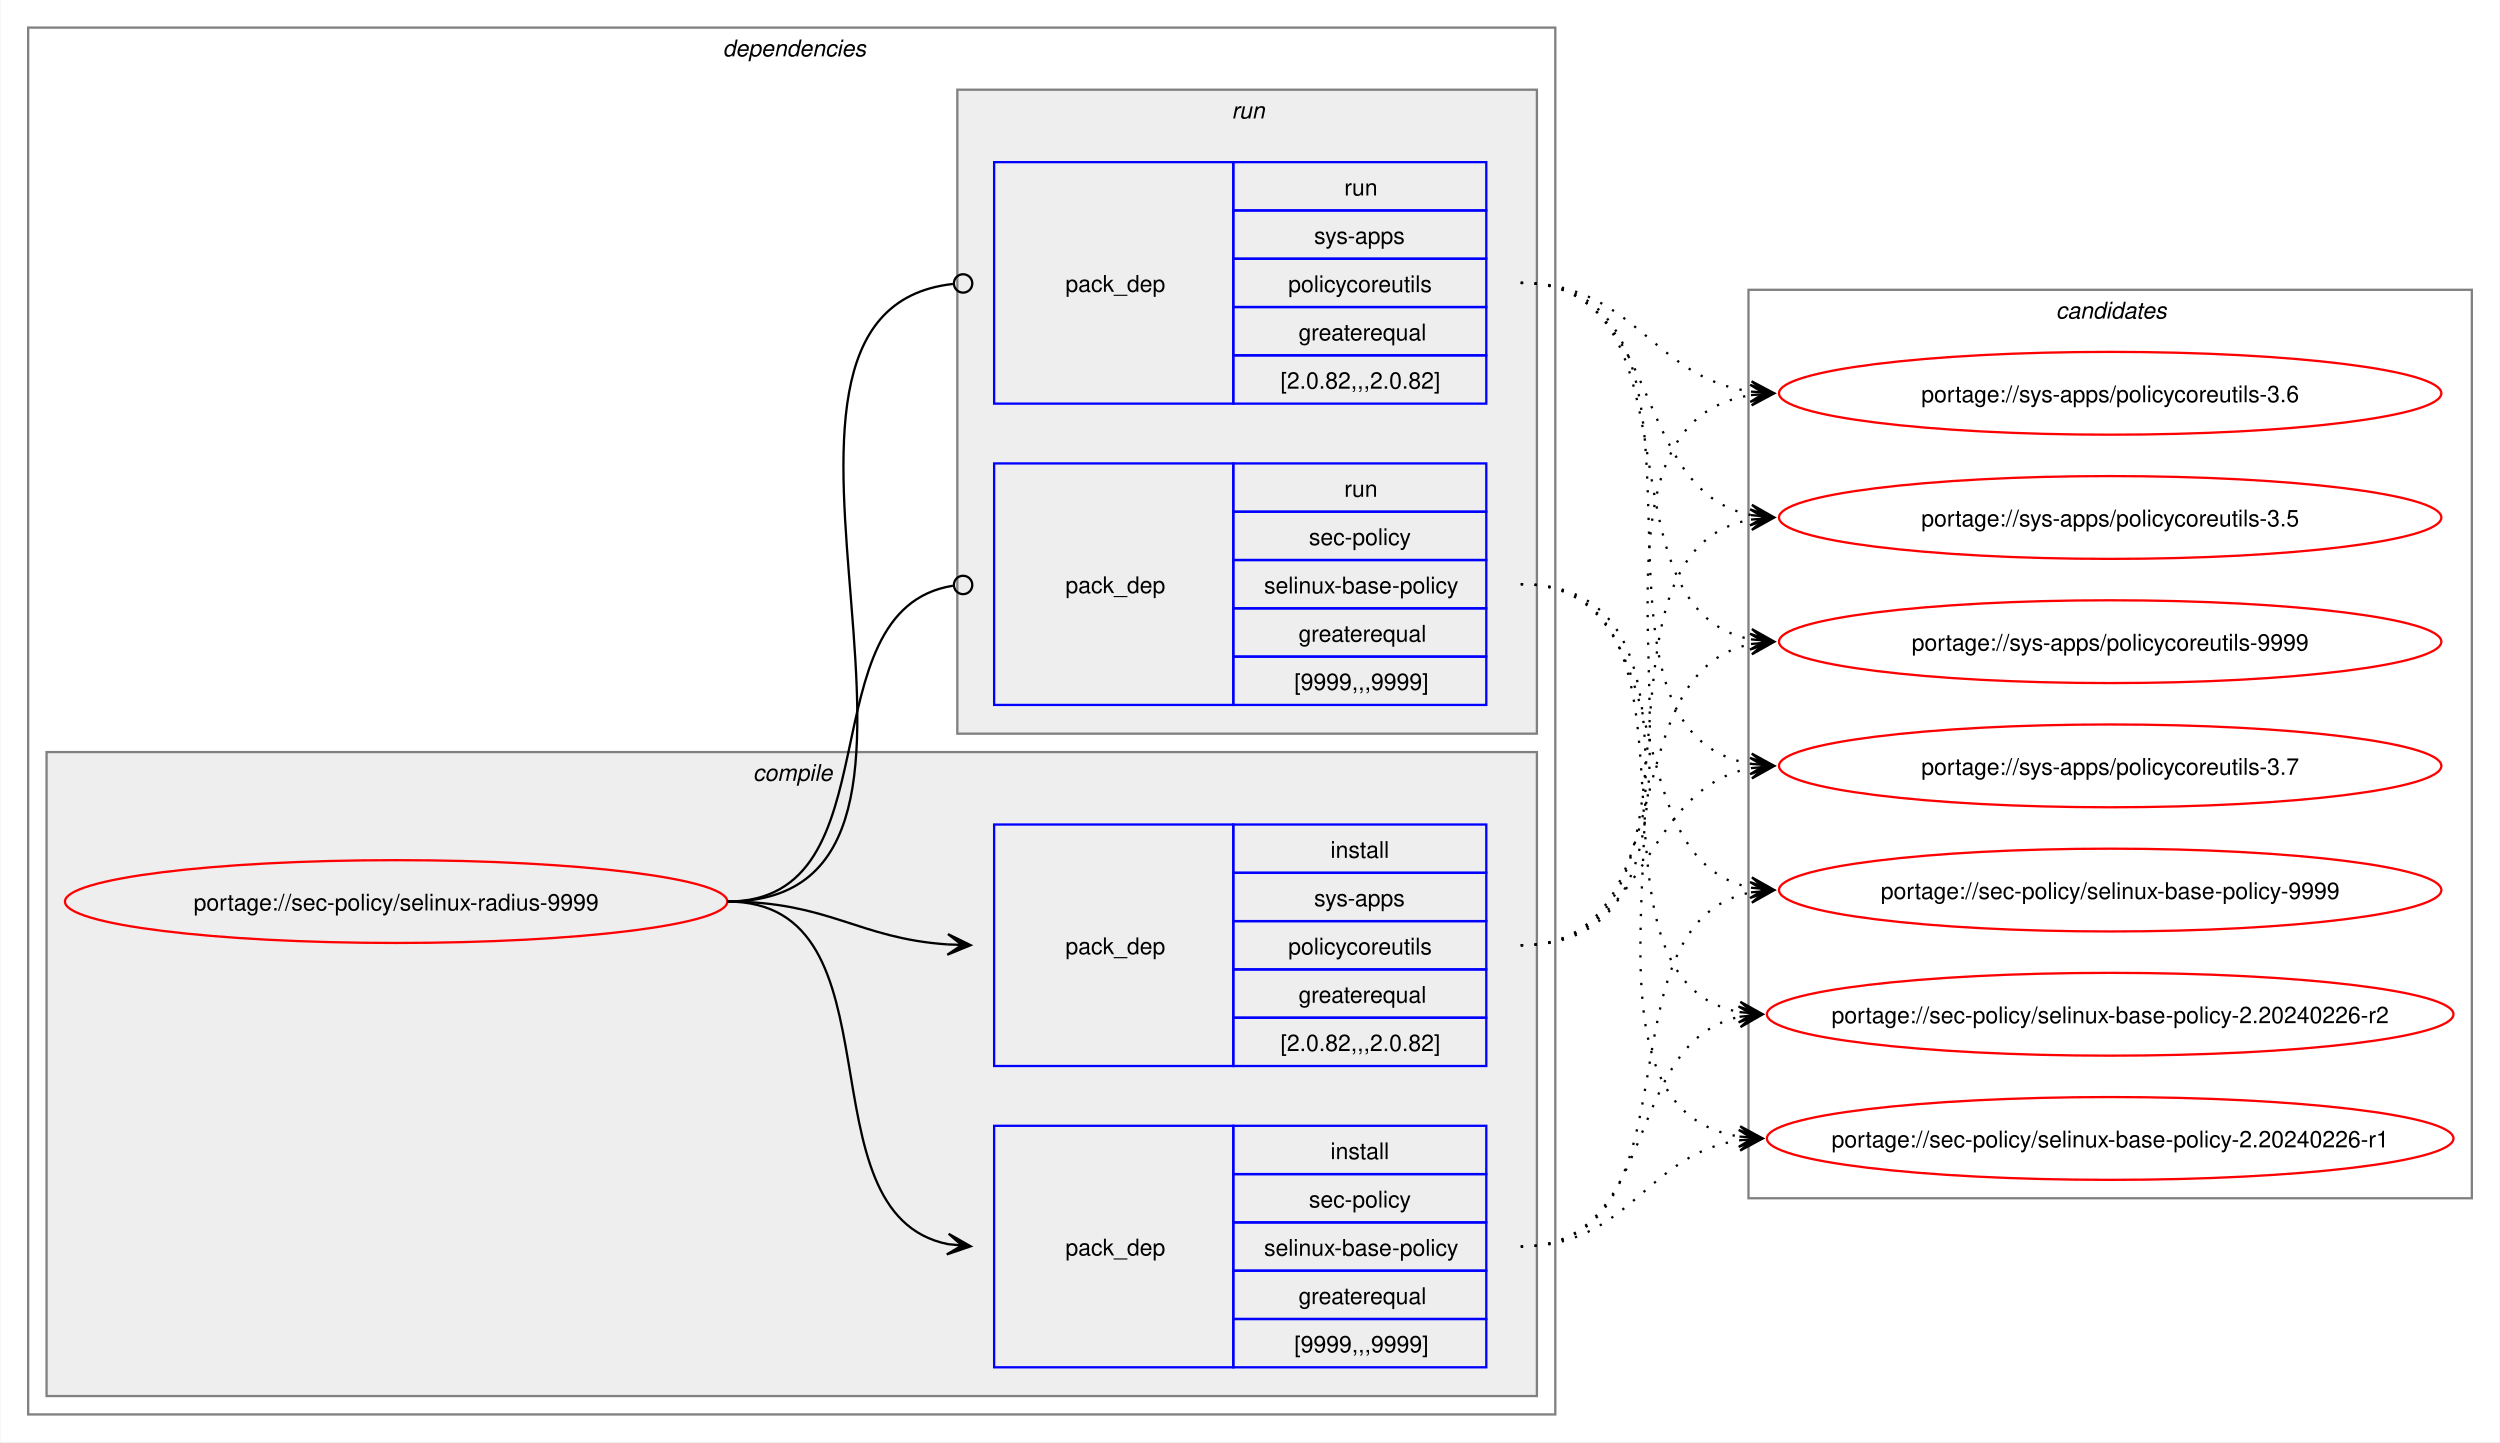
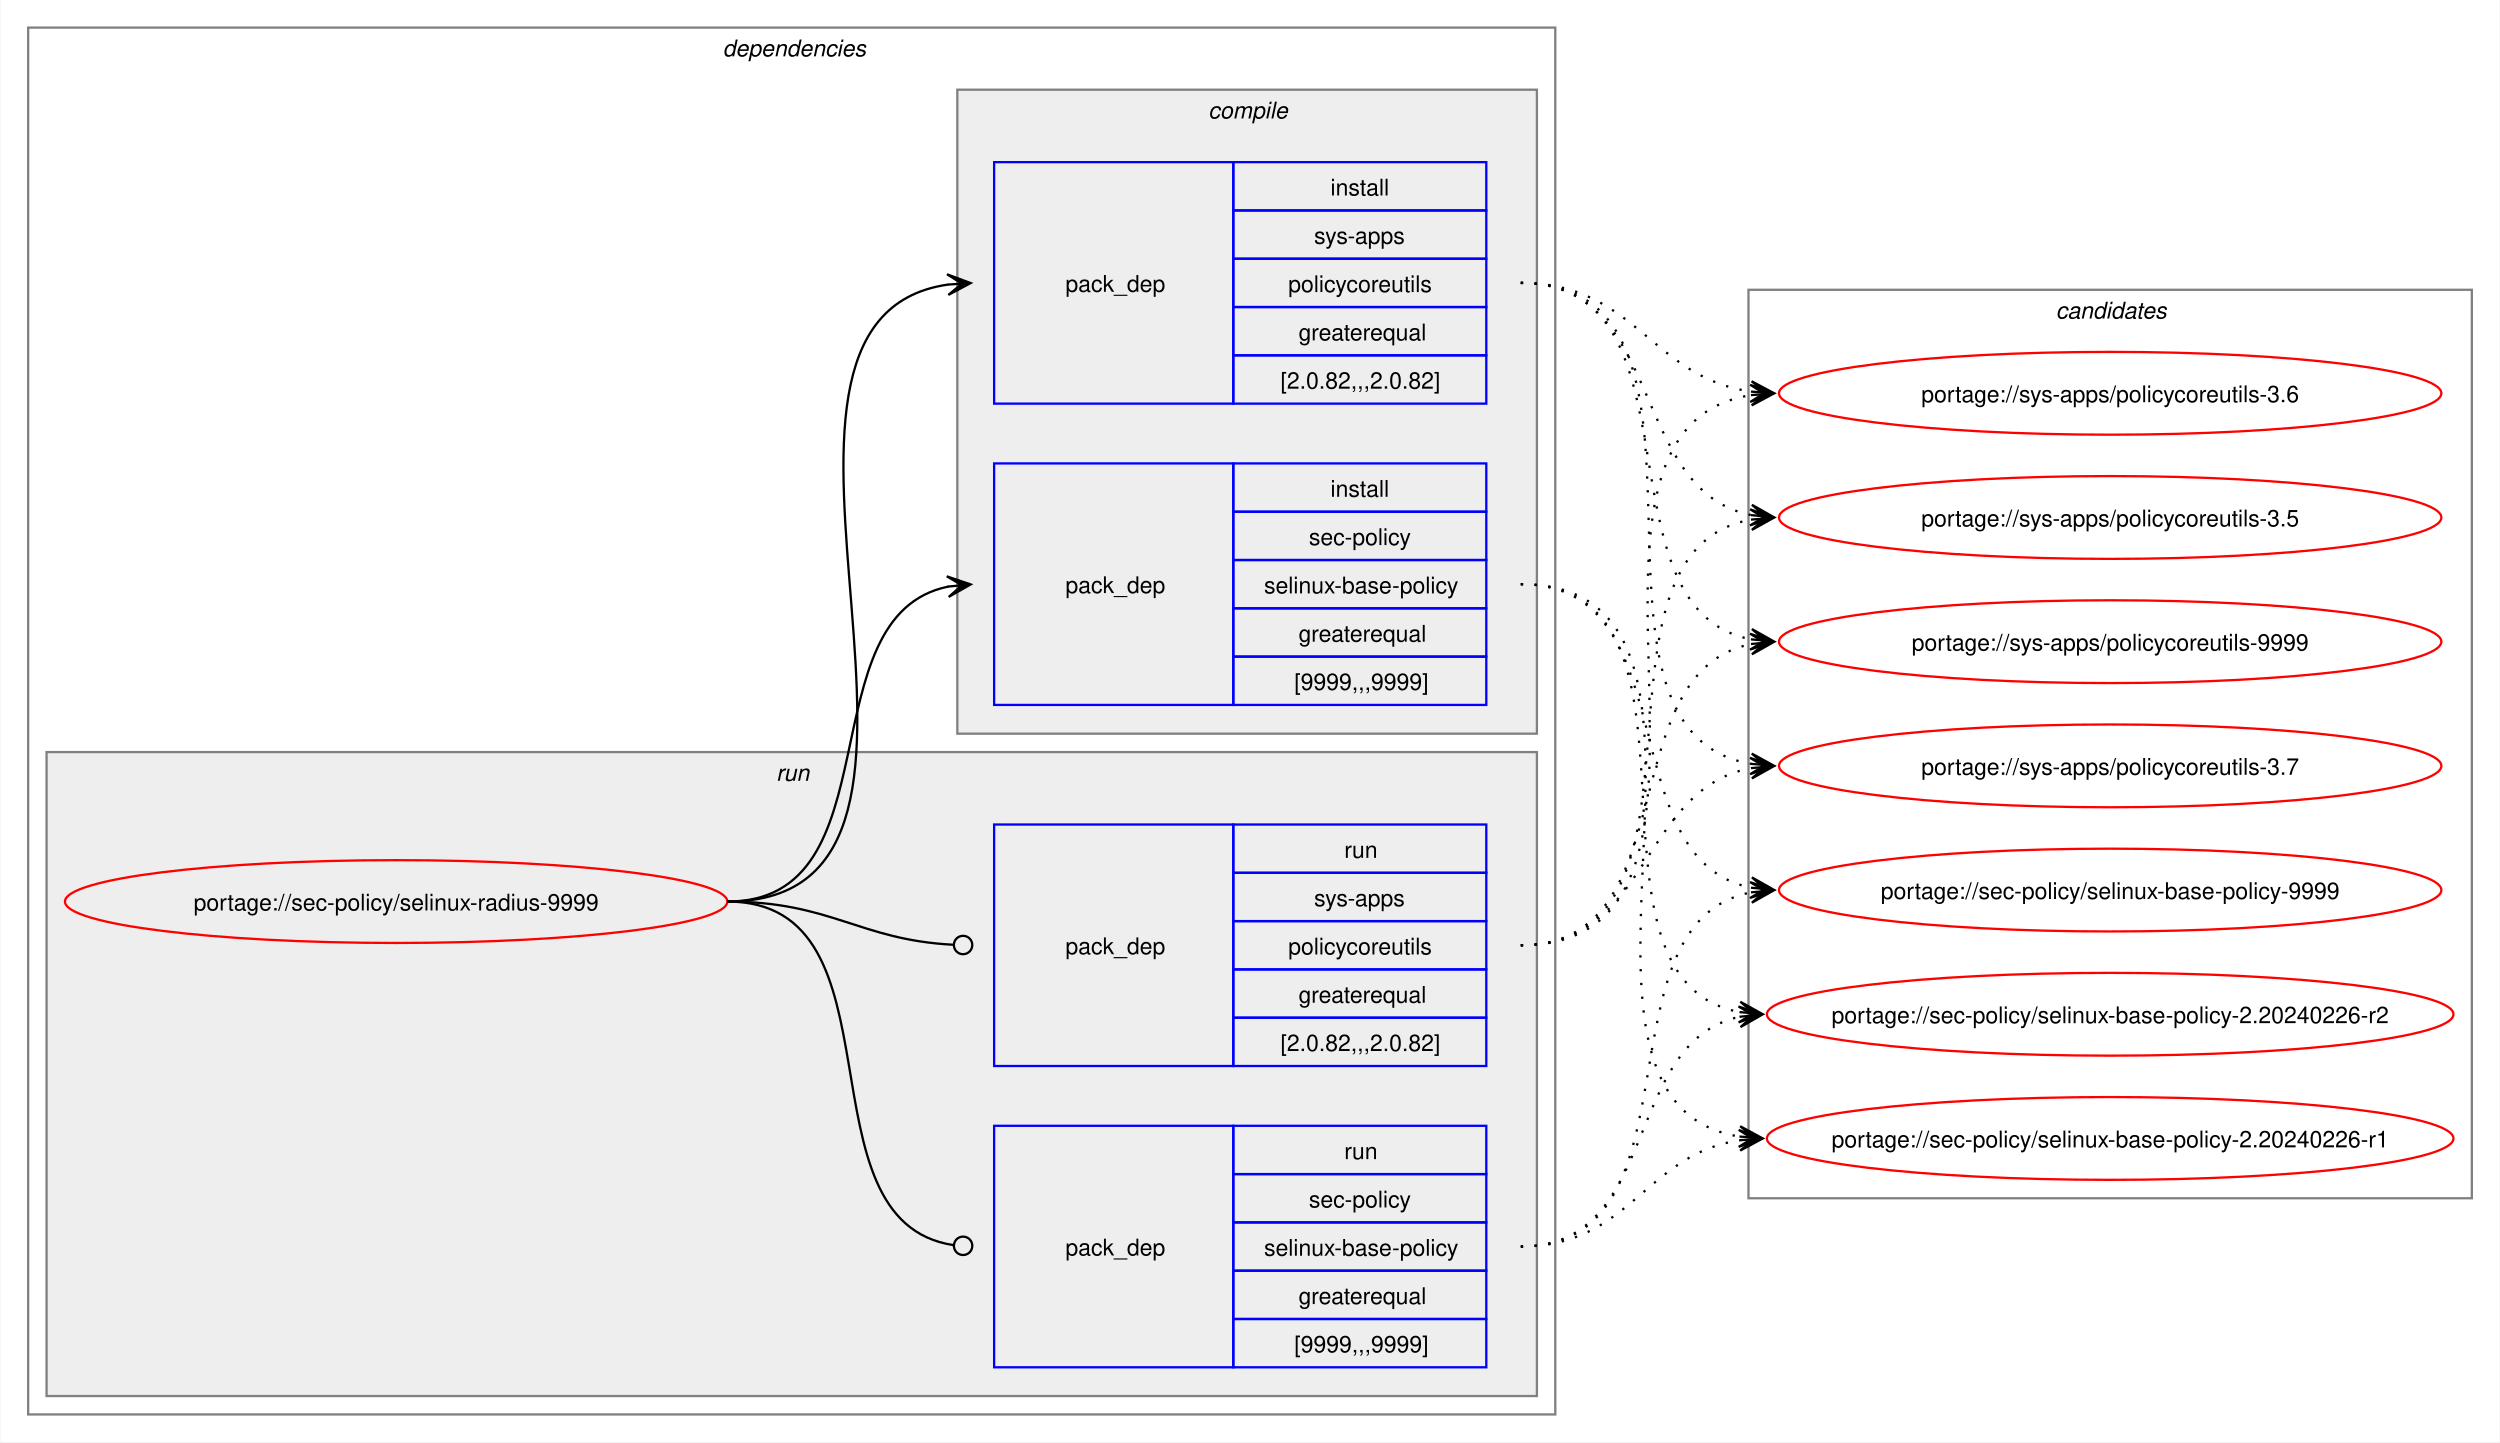
<svg xmlns="http://www.w3.org/2000/svg" xmlns:xlink="http://www.w3.org/1999/xlink" width="1087pt" height="627pt" viewBox="0.00 0.00 1086.51 627.00">
  <g id="graph0" class="graph" transform="scale(1 1) rotate(0) translate(4 623)">
    <polygon fill="white" stroke="none" points="-4,4 -4,-623 1082.51,-623 1082.51,4 -4,4" />
    <g id="clust2" class="cluster">
      <polygon fill="none" stroke="gray" points="8,-8 8,-611 672,-611 672,-8 8,-8" />
      <text text-anchor="start" x="310" y="-598.5" font-family="Helvetica,sans-Serif" font-style="italic" font-size="10.00">dependencies</text>
    </g>
+     <g id="clust7" class="cluster">
+       <polygon fill="#eeeeee" stroke="gray" points="16,-16 16,-296 664,-296 664,-16 16,-16" />
+       <text text-anchor="start" x="333.25" y="-283.5" font-family="Helvetica,sans-Serif" font-style="italic" font-size="10.00">run</text>
+     </g>
    <g id="clust3" class="cluster">
-       <polygon fill="#eeeeee" stroke="gray" points="16,-16 16,-296 664,-296 664,-16 16,-16" />
-       <text text-anchor="start" x="323.12" y="-283.5" font-family="Helvetica,sans-Serif" font-style="italic" font-size="10.00">compile</text>
-     </g>
-     <g id="clust7" class="cluster">
      <polygon fill="#eeeeee" stroke="gray" points="412,-304 412,-584 664,-584 664,-304 412,-304" />
-       <text text-anchor="start" x="531.25" y="-571.5" font-family="Helvetica,sans-Serif" font-style="italic" font-size="10.00">run</text>
+       <text text-anchor="start" x="521.12" y="-571.5" font-family="Helvetica,sans-Serif" font-style="italic" font-size="10.00">compile</text>
    </g>
    <g id="clust10" class="cluster">
      <polygon fill="none" stroke="gray" points="756,-102 756,-497 1070.51,-497 1070.51,-102 756,-102" />
      <text text-anchor="start" x="889.63" y="-484.5" font-family="Helvetica,sans-Serif" font-style="italic" font-size="10.00">candidates</text>
    </g>
    <g id="node1" class="node">
      <g id="a_node1">
        <a xlink:href="../sec-policy/selinux-radius-9999.svg" xlink:title="portage://sec-policy/selinux-radius-9999">
          <ellipse fill="none" stroke="red" cx="168" cy="-231" rx="144" ry="18" />
          <text text-anchor="middle" x="168" y="-227.12" font-family="Helvetica,sans-Serif" font-size="10.00">portage://sec-policy/selinux-radius-9999</text>
        </a>
      </g>
    </g>
    <g id="node2" class="node">
+       <polygon fill="none" stroke="blue" points="428,-316.5 428,-421.5 532,-421.5 532,-316.5 428,-316.5" />
+       <text text-anchor="start" x="459" y="-365.12" font-family="Helvetica,sans-Serif" font-size="10.00">pack_dep</text>
+       <polygon fill="none" stroke="blue" points="532,-400.5 532,-421.5 642,-421.5 642,-400.5 532,-400.5" />
+       <text text-anchor="start" x="574.25" y="-407" font-family="Helvetica,sans-Serif" font-size="10.00">install</text>
+       <polygon fill="none" stroke="blue" points="532,-379.5 532,-400.5 642,-400.5 642,-379.5 532,-379.5" />
+       <text text-anchor="start" x="564.87" y="-386" font-family="Helvetica,sans-Serif" font-size="10.00">sec-policy</text>
+       <polygon fill="none" stroke="blue" points="532,-358.5 532,-379.5 642,-379.5 642,-358.5 532,-358.5" />
+       <text text-anchor="start" x="545.37" y="-365" font-family="Helvetica,sans-Serif" font-size="10.00">selinux-base-policy</text>
+       <polygon fill="none" stroke="blue" points="532,-337.5 532,-358.5 642,-358.5 642,-337.5 532,-337.5" />
+       <text text-anchor="start" x="560.37" y="-344" font-family="Helvetica,sans-Serif" font-size="10.00">greaterequal</text>
+       <polygon fill="none" stroke="blue" points="532,-316.5 532,-337.5 642,-337.5 642,-316.5 532,-316.5" />
+       <text text-anchor="start" x="558.5" y="-323" font-family="Helvetica,sans-Serif" font-size="10.00">[9999,,,9999]</text>
+     </g>
+     <g id="edge1" class="edge">
+       <path fill="none" stroke="black" d="M312,-231C385.67,-231 345.96,-355.34 408.12,-367.97" />
+       <polygon fill="black" stroke="black" points="417.79,-368.89 407.41,-372.42 414.02,-368.53 407.83,-367.94 407.83,-367.94 407.83,-367.94 414.02,-368.53 408.26,-363.46 417.79,-368.89" />
+     </g>
+     <g id="node3" class="node">
+       <polygon fill="none" stroke="blue" points="428,-447.5 428,-552.5 532,-552.5 532,-447.5 428,-447.5" />
+       <text text-anchor="start" x="459" y="-496.12" font-family="Helvetica,sans-Serif" font-size="10.00">pack_dep</text>
+       <polygon fill="none" stroke="blue" points="532,-531.5 532,-552.5 642,-552.5 642,-531.5 532,-531.5" />
+       <text text-anchor="start" x="574.25" y="-538" font-family="Helvetica,sans-Serif" font-size="10.00">install</text>
+       <polygon fill="none" stroke="blue" points="532,-510.5 532,-531.5 642,-531.5 642,-510.5 532,-510.5" />
+       <text text-anchor="start" x="567.12" y="-517" font-family="Helvetica,sans-Serif" font-size="10.00">sys-apps</text>
+       <polygon fill="none" stroke="blue" points="532,-489.5 532,-510.5 642,-510.5 642,-489.5 532,-489.5" />
+       <text text-anchor="start" x="555.87" y="-496" font-family="Helvetica,sans-Serif" font-size="10.00">policycoreutils</text>
+       <polygon fill="none" stroke="blue" points="532,-468.5 532,-489.5 642,-489.5 642,-468.5 532,-468.5" />
+       <text text-anchor="start" x="560.37" y="-475" font-family="Helvetica,sans-Serif" font-size="10.00">greaterequal</text>
+       <polygon fill="none" stroke="blue" points="532,-447.5 532,-468.5 642,-468.5 642,-447.5 532,-447.5" />
+       <text text-anchor="start" x="552.5" y="-454" font-family="Helvetica,sans-Serif" font-size="10.00">[2.0.82,,,2.0.82]</text>
+     </g>
+     <g id="edge2" class="edge">
+       <path fill="none" stroke="black" d="M312,-231C436.77,-231 299.18,-483.96 408.07,-499.28" />
+       <polygon fill="black" stroke="black" points="417.78,-499.92 407.51,-503.75 414.01,-499.67 407.81,-499.26 407.81,-499.26 407.81,-499.26 414.01,-499.67 408.1,-494.77 417.78,-499.92" />
+     </g>
+     <g id="node4" class="node">
      <polygon fill="none" stroke="blue" points="428,-28.5 428,-133.5 532,-133.5 532,-28.5 428,-28.5" />
      <text text-anchor="start" x="459" y="-77.12" font-family="Helvetica,sans-Serif" font-size="10.00">pack_dep</text>
      <polygon fill="none" stroke="blue" points="532,-112.5 532,-133.5 642,-133.5 642,-112.5 532,-112.5" />
-       <text text-anchor="start" x="574.25" y="-119" font-family="Helvetica,sans-Serif" font-size="10.00">install</text>
+       <text text-anchor="start" x="580.25" y="-119" font-family="Helvetica,sans-Serif" font-size="10.00">run</text>
      <polygon fill="none" stroke="blue" points="532,-91.5 532,-112.5 642,-112.5 642,-91.5 532,-91.5" />
      <text text-anchor="start" x="564.87" y="-98" font-family="Helvetica,sans-Serif" font-size="10.00">sec-policy</text>
      <polygon fill="none" stroke="blue" points="532,-70.5 532,-91.5 642,-91.5 642,-70.5 532,-70.5" />
      <text text-anchor="start" x="545.37" y="-77" font-family="Helvetica,sans-Serif" font-size="10.00">selinux-base-policy</text>
      <polygon fill="none" stroke="blue" points="532,-49.5 532,-70.5 642,-70.5 642,-49.5 532,-49.5" />
      <text text-anchor="start" x="560.37" y="-56" font-family="Helvetica,sans-Serif" font-size="10.00">greaterequal</text>
      <polygon fill="none" stroke="blue" points="532,-28.5 532,-49.5 642,-49.5 642,-28.5 532,-28.5" />
      <text text-anchor="start" x="558.5" y="-35" font-family="Helvetica,sans-Serif" font-size="10.00">[9999,,,9999]</text>
    </g>
-     <g id="edge1" class="edge">
-       <path fill="none" stroke="black" d="M312,-231C389.89,-231 342.32,-95.29 407.96,-82.04" />
-       <polygon fill="black" stroke="black" points="417.79,-81.11 408.25,-86.53 414.02,-81.47 407.83,-82.05 407.83,-82.05 407.83,-82.05 414.02,-81.47 407.41,-77.57 417.79,-81.11" />
-     </g>
-     <g id="node3" class="node">
+     <g id="edge3" class="edge">
+       <path fill="none" stroke="black" d="M312,-231C390.85,-231 341.13,-91.93 410.44,-81.6" />
+       <ellipse fill="none" stroke="black" cx="414.51" cy="-81.32" rx="4" ry="4" />
+     </g>
+     <g id="node5" class="node">
      <polygon fill="none" stroke="blue" points="428,-159.5 428,-264.5 532,-264.5 532,-159.5 428,-159.5" />
      <text text-anchor="start" x="459" y="-208.12" font-family="Helvetica,sans-Serif" font-size="10.00">pack_dep</text>
      <polygon fill="none" stroke="blue" points="532,-243.5 532,-264.5 642,-264.5 642,-243.5 532,-243.5" />
-       <text text-anchor="start" x="574.25" y="-250" font-family="Helvetica,sans-Serif" font-size="10.00">install</text>
+       <text text-anchor="start" x="580.25" y="-250" font-family="Helvetica,sans-Serif" font-size="10.00">run</text>
      <polygon fill="none" stroke="blue" points="532,-222.5 532,-243.5 642,-243.5 642,-222.5 532,-222.5" />
      <text text-anchor="start" x="567.12" y="-229" font-family="Helvetica,sans-Serif" font-size="10.00">sys-apps</text>
      <polygon fill="none" stroke="blue" points="532,-201.5 532,-222.5 642,-222.5 642,-201.5 532,-201.5" />
      <text text-anchor="start" x="555.87" y="-208" font-family="Helvetica,sans-Serif" font-size="10.00">policycoreutils</text>
      <polygon fill="none" stroke="blue" points="532,-180.5 532,-201.5 642,-201.5 642,-180.5 532,-180.5" />
      <text text-anchor="start" x="560.37" y="-187" font-family="Helvetica,sans-Serif" font-size="10.00">greaterequal</text>
      <polygon fill="none" stroke="blue" points="532,-159.5 532,-180.5 642,-180.5 642,-159.5 532,-159.5" />
      <text text-anchor="start" x="552.5" y="-166" font-family="Helvetica,sans-Serif" font-size="10.00">[2.0.82,,,2.0.82]</text>
    </g>
-     <g id="edge2" class="edge">
-       <path fill="none" stroke="black" d="M312,-231C356.34,-231 368.74,-214.99 407.84,-212.36" />
-       <polygon fill="black" stroke="black" points="417.78,-212.04 407.93,-216.86 414,-212.16 407.79,-212.36 407.79,-212.36 407.79,-212.36 414,-212.16 407.64,-207.87 417.78,-212.04" />
-     </g>
-     <g id="node4" class="node">
-       <polygon fill="none" stroke="blue" points="428,-316.5 428,-421.5 532,-421.5 532,-316.5 428,-316.5" />
-       <text text-anchor="start" x="459" y="-365.12" font-family="Helvetica,sans-Serif" font-size="10.00">pack_dep</text>
-       <polygon fill="none" stroke="blue" points="532,-400.5 532,-421.5 642,-421.5 642,-400.5 532,-400.5" />
-       <text text-anchor="start" x="580.25" y="-407" font-family="Helvetica,sans-Serif" font-size="10.00">run</text>
-       <polygon fill="none" stroke="blue" points="532,-379.5 532,-400.5 642,-400.5 642,-379.5 532,-379.5" />
-       <text text-anchor="start" x="564.87" y="-386" font-family="Helvetica,sans-Serif" font-size="10.00">sec-policy</text>
-       <polygon fill="none" stroke="blue" points="532,-358.5 532,-379.5 642,-379.5 642,-358.5 532,-358.5" />
-       <text text-anchor="start" x="545.37" y="-365" font-family="Helvetica,sans-Serif" font-size="10.00">selinux-base-policy</text>
-       <polygon fill="none" stroke="blue" points="532,-337.5 532,-358.5 642,-358.5 642,-337.5 532,-337.5" />
-       <text text-anchor="start" x="560.37" y="-344" font-family="Helvetica,sans-Serif" font-size="10.00">greaterequal</text>
-       <polygon fill="none" stroke="blue" points="532,-316.5 532,-337.5 642,-337.5 642,-316.5 532,-316.5" />
-       <text text-anchor="start" x="558.5" y="-323" font-family="Helvetica,sans-Serif" font-size="10.00">[9999,,,9999]</text>
-     </g>
-     <g id="edge3" class="edge">
-       <path fill="none" stroke="black" d="M312,-231C386.43,-231 345.13,-357.91 410.07,-368.32" />
-       <ellipse fill="none" stroke="black" cx="414.51" cy="-368.66" rx="4" ry="4" />
-     </g>
-     <g id="node5" class="node">
-       <polygon fill="none" stroke="blue" points="428,-447.5 428,-552.5 532,-552.5 532,-447.5 428,-447.5" />
-       <text text-anchor="start" x="459" y="-496.12" font-family="Helvetica,sans-Serif" font-size="10.00">pack_dep</text>
-       <polygon fill="none" stroke="blue" points="532,-531.5 532,-552.5 642,-552.5 642,-531.5 532,-531.5" />
-       <text text-anchor="start" x="580.25" y="-538" font-family="Helvetica,sans-Serif" font-size="10.00">run</text>
-       <polygon fill="none" stroke="blue" points="532,-510.5 532,-531.5 642,-531.5 642,-510.5 532,-510.5" />
-       <text text-anchor="start" x="567.12" y="-517" font-family="Helvetica,sans-Serif" font-size="10.00">sys-apps</text>
-       <polygon fill="none" stroke="blue" points="532,-489.5 532,-510.5 642,-510.5 642,-489.5 532,-489.5" />
-       <text text-anchor="start" x="555.87" y="-496" font-family="Helvetica,sans-Serif" font-size="10.00">policycoreutils</text>
-       <polygon fill="none" stroke="blue" points="532,-468.5 532,-489.5 642,-489.5 642,-468.5 532,-468.5" />
-       <text text-anchor="start" x="560.37" y="-475" font-family="Helvetica,sans-Serif" font-size="10.00">greaterequal</text>
-       <polygon fill="none" stroke="blue" points="532,-447.5 532,-468.5 642,-468.5 642,-447.5 532,-447.5" />
-       <text text-anchor="start" x="552.5" y="-454" font-family="Helvetica,sans-Serif" font-size="10.00">[2.0.82,,,2.0.82]</text>
-     </g>
    <g id="edge4" class="edge">
-       <path fill="none" stroke="black" d="M312,-231C437.53,-231 297.51,-487.03 410.07,-499.53" />
-       <ellipse fill="none" stroke="black" cx="414.51" cy="-499.76" rx="4" ry="4" />
+       <path fill="none" stroke="black" d="M312,-231C357.19,-231 369.2,-214.37 410.11,-212.23" />
+       <ellipse fill="none" stroke="black" cx="414.5" cy="-212.11" rx="4" ry="4" />
    </g>
    <g id="node6" class="node">
      <g id="a_node6">
        <a xlink:href="../sec-policy/selinux-base-policy-9999.svg" xlink:title="portage://sec-policy/selinux-base-policy-9999">
          <ellipse fill="none" stroke="red" cx="913.26" cy="-236" rx="144" ry="18" />
          <text text-anchor="middle" x="913.26" y="-232.12" font-family="Helvetica,sans-Serif" font-size="10.00">portage://sec-policy/selinux-base-policy-9999</text>
        </a>
      </g>
    </g>
    <g id="edge5" class="edge">
-       <path fill="none" stroke="black" stroke-dasharray="1,5" d="M657,-81C737.82,-81 688.61,-221.81 757.24,-235.01" />
-       <polygon fill="black" stroke="black" points="767.04,-235.89 756.68,-239.48 763.28,-235.55 757.08,-235 757.08,-235 757.08,-235 763.28,-235.55 757.48,-230.51 767.04,-235.89" />
+       <path fill="none" stroke="black" stroke-dasharray="1,5" d="M657,-369C730.15,-369 695.24,-249.16 757.41,-236.99" />
+       <polygon fill="black" stroke="black" points="767.04,-236.11 757.49,-241.51 763.28,-236.46 757.08,-237.02 757.08,-237.02 757.08,-237.02 763.28,-236.46 756.67,-232.54 767.04,-236.11" />
    </g>
    <g id="node7" class="node">
      <g id="a_node7">
        <a xlink:href="../sec-policy/selinux-base-policy-2.20240226-r2.svg" xlink:title="portage://sec-policy/selinux-base-policy-2.20240226-r2">
          <ellipse fill="none" stroke="red" cx="913.26" cy="-182" rx="149.26" ry="18" />
          <text text-anchor="middle" x="913.26" y="-178.12" font-family="Helvetica,sans-Serif" font-size="10.00">portage://sec-policy/selinux-base-policy-2.20240226-r2</text>
        </a>
      </g>
    </g>
    <g id="edge6" class="edge">
-       <path fill="none" stroke="black" stroke-dasharray="1,5" d="M657,-81C718.21,-81 700.69,-170.14 752.36,-180.93" />
-       <polygon fill="black" stroke="black" points="762.04,-181.88 751.65,-185.39 758.28,-181.51 752.09,-180.91 752.09,-180.91 752.09,-180.91 758.28,-181.51 752.53,-176.43 762.04,-181.88" />
+       <path fill="none" stroke="black" stroke-dasharray="1,5" d="M657,-369C748.67,-369 674.33,-197.03 752.38,-182.92" />
+       <polygon fill="black" stroke="black" points="762.04,-182.1 752.46,-187.43 758.27,-182.42 752.08,-182.94 752.08,-182.94 752.08,-182.94 758.27,-182.42 751.7,-178.46 762.04,-182.1" />
    </g>
    <g id="node8" class="node">
      <g id="a_node8">
        <a xlink:href="../sec-policy/selinux-base-policy-2.20240226-r1.svg" xlink:title="portage://sec-policy/selinux-base-policy-2.20240226-r1">
          <ellipse fill="none" stroke="red" cx="913.26" cy="-128" rx="149.26" ry="18" />
          <text text-anchor="middle" x="913.26" y="-124.12" font-family="Helvetica,sans-Serif" font-size="10.00">portage://sec-policy/selinux-base-policy-2.20240226-r1</text>
        </a>
      </g>
    </g>
    <g id="edge7" class="edge">
-       <path fill="none" stroke="black" stroke-dasharray="1,5" d="M657,-81C704.7,-81 710.88,-121.11 752.26,-127.22" />
-       <polygon fill="black" stroke="black" points="762.04,-127.91 751.75,-131.7 758.27,-127.65 752.06,-127.21 752.06,-127.21 752.06,-127.21 758.27,-127.65 752.38,-122.72 762.04,-127.91" />
+       <path fill="none" stroke="black" stroke-dasharray="1,5" d="M657,-369C770.06,-369 654.65,-144.19 752.09,-128.83" />
+       <polygon fill="black" stroke="black" points="762.04,-128.09 752.4,-133.31 758.27,-128.37 752.07,-128.83 752.07,-128.83 752.07,-128.83 758.27,-128.37 751.74,-124.34 762.04,-128.09" />
    </g>
    <g id="node9" class="node">
      <g id="a_node9">
        <a xlink:href="../sys-apps/policycoreutils-9999.svg" xlink:title="portage://sys-apps/policycoreutils-9999">
          <ellipse fill="none" stroke="red" cx="913.26" cy="-344" rx="144" ry="18" />
          <text text-anchor="middle" x="913.26" y="-340.12" font-family="Helvetica,sans-Serif" font-size="10.00">portage://sys-apps/policycoreutils-9999</text>
        </a>
      </g>
    </g>
    <g id="edge8" class="edge">
-       <path fill="none" stroke="black" stroke-dasharray="1,5" d="M657,-212C729.83,-212 695.51,-330.93 757.46,-343.01" />
-       <polygon fill="black" stroke="black" points="767.04,-343.89 756.67,-347.46 763.28,-343.55 757.08,-342.98 757.08,-342.98 757.08,-342.98 763.28,-343.55 757.49,-338.5 767.04,-343.89" />
+       <path fill="none" stroke="black" stroke-dasharray="1,5" d="M657,-500C738.17,-500 688.32,-358.28 757.2,-345" />
+       <polygon fill="black" stroke="black" points="767.04,-344.11 757.49,-349.49 763.28,-344.45 757.08,-345.01 757.08,-345.01 757.08,-345.01 763.28,-344.45 756.68,-340.53 767.04,-344.11" />
    </g>
    <g id="node10" class="node">
      <g id="a_node10">
        <a xlink:href="../sys-apps/policycoreutils-3.7.svg" xlink:title="portage://sys-apps/policycoreutils-3.7">
          <ellipse fill="none" stroke="red" cx="913.26" cy="-290" rx="144" ry="18" />
          <text text-anchor="middle" x="913.26" y="-286.12" font-family="Helvetica,sans-Serif" font-size="10.00">portage://sys-apps/policycoreutils-3.7</text>
        </a>
      </g>
    </g>
    <g id="edge9" class="edge">
-       <path fill="none" stroke="black" stroke-dasharray="1,5" d="M657,-212C713.38,-212 708.82,-279.98 757.11,-289.01" />
-       <polygon fill="black" stroke="black" points="767.04,-289.89 756.68,-293.49 763.27,-289.56 757.08,-289.01 757.08,-289.01 757.08,-289.01 763.27,-289.56 757.48,-284.53 767.04,-289.89" />
+       <path fill="none" stroke="black" stroke-dasharray="1,5" d="M657,-500C758.7,-500 669.77,-305.3 757.33,-290.85" />
+       <polygon fill="black" stroke="black" points="767.04,-290.09 757.42,-295.35 763.27,-290.39 757.07,-290.87 757.07,-290.87 757.07,-290.87 763.27,-290.39 756.72,-286.38 767.04,-290.09" />
    </g>
    <g id="node11" class="node">
      <g id="a_node11">
        <a xlink:href="../sys-apps/policycoreutils-3.6.svg" xlink:title="portage://sys-apps/policycoreutils-3.6">
          <ellipse fill="none" stroke="red" cx="913.26" cy="-452" rx="144" ry="18" />
          <text text-anchor="middle" x="913.26" y="-448.12" font-family="Helvetica,sans-Serif" font-size="10.00">portage://sys-apps/policycoreutils-3.6</text>
        </a>
      </g>
    </g>
    <g id="edge10" class="edge">
-       <path fill="none" stroke="black" stroke-dasharray="1,5" d="M657,-212C770.67,-212 658.65,-436.33 757.33,-451.22" />
-       <polygon fill="black" stroke="black" points="767.04,-451.91 756.75,-455.69 763.27,-451.65 757.07,-451.21 757.07,-451.21 757.07,-451.21 763.27,-451.65 757.38,-446.72 767.04,-451.91" />
+       <path fill="none" stroke="black" stroke-dasharray="1,5" d="M657,-500C706.96,-500 713.63,-458.69 757.33,-452.72" />
+       <polygon fill="black" stroke="black" points="767.04,-452.08 757.36,-457.22 763.27,-452.33 757.06,-452.73 757.06,-452.73 757.06,-452.73 763.27,-452.33 756.77,-448.24 767.04,-452.08" />
    </g>
    <g id="node12" class="node">
      <g id="a_node12">
        <a xlink:href="../sys-apps/policycoreutils-3.5.svg" xlink:title="portage://sys-apps/policycoreutils-3.5">
          <ellipse fill="none" stroke="red" cx="913.26" cy="-398" rx="144" ry="18" />
          <text text-anchor="middle" x="913.26" y="-394.12" font-family="Helvetica,sans-Serif" font-size="10.00">portage://sys-apps/policycoreutils-3.5</text>
        </a>
      </g>
    </g>
    <g id="edge11" class="edge">
+       <path fill="none" stroke="black" stroke-dasharray="1,5" d="M657,-500C720.15,-500 703.55,-409.6 757.35,-399.01" />
+       <polygon fill="black" stroke="black" points="767.04,-398.11 757.5,-403.52 763.28,-398.46 757.08,-399.03 757.08,-399.03 757.08,-399.03 763.28,-398.46 756.67,-394.55 767.04,-398.11" />
+     </g>
+     <g id="edge12" class="edge">
+       <path fill="none" stroke="black" stroke-dasharray="1,5" d="M657,-81C737.82,-81 688.61,-221.81 757.24,-235.01" />
+       <polygon fill="black" stroke="black" points="767.04,-235.89 756.68,-239.48 763.28,-235.55 757.08,-235 757.08,-235 757.08,-235 763.28,-235.55 757.48,-230.51 767.04,-235.89" />
+     </g>
+     <g id="edge13" class="edge">
+       <path fill="none" stroke="black" stroke-dasharray="1,5" d="M657,-81C718.21,-81 700.69,-170.14 752.36,-180.93" />
+       <polygon fill="black" stroke="black" points="762.04,-181.88 751.65,-185.39 758.28,-181.51 752.09,-180.91 752.09,-180.91 752.09,-180.91 758.28,-181.51 752.53,-176.43 762.04,-181.88" />
+     </g>
+     <g id="edge14" class="edge">
+       <path fill="none" stroke="black" stroke-dasharray="1,5" d="M657,-81C704.7,-81 710.88,-121.11 752.26,-127.22" />
+       <polygon fill="black" stroke="black" points="762.04,-127.91 751.75,-131.7 758.27,-127.65 752.06,-127.21 752.06,-127.21 752.06,-127.21 758.27,-127.65 752.38,-122.72 762.04,-127.91" />
+     </g>
+     <g id="edge15" class="edge">
+       <path fill="none" stroke="black" stroke-dasharray="1,5" d="M657,-212C729.83,-212 695.51,-330.93 757.46,-343.01" />
+       <polygon fill="black" stroke="black" points="767.04,-343.89 756.67,-347.46 763.28,-343.55 757.08,-342.98 757.08,-342.98 757.08,-342.98 763.28,-343.55 757.49,-338.5 767.04,-343.89" />
+     </g>
+     <g id="edge16" class="edge">
+       <path fill="none" stroke="black" stroke-dasharray="1,5" d="M657,-212C713.38,-212 708.82,-279.98 757.11,-289.01" />
+       <polygon fill="black" stroke="black" points="767.04,-289.89 756.68,-293.49 763.27,-289.56 757.08,-289.01 757.08,-289.01 757.08,-289.01 763.27,-289.56 757.48,-284.53 767.04,-289.89" />
+     </g>
+     <g id="edge17" class="edge">
+       <path fill="none" stroke="black" stroke-dasharray="1,5" d="M657,-212C770.67,-212 658.65,-436.33 757.33,-451.22" />
+       <polygon fill="black" stroke="black" points="767.04,-451.91 756.75,-455.69 763.27,-451.65 757.07,-451.21 757.07,-451.21 757.07,-451.21 763.27,-451.65 757.38,-446.72 767.04,-451.91" />
+     </g>
+     <g id="edge18" class="edge">
      <path fill="none" stroke="black" stroke-dasharray="1,5" d="M657,-212C749.38,-212 678.31,-383.06 757.28,-397.09" />
      <polygon fill="black" stroke="black" points="767.04,-397.9 756.7,-401.55 763.27,-397.59 757.08,-397.07 757.08,-397.07 757.08,-397.07 763.27,-397.59 757.45,-392.59 767.04,-397.9" />
    </g>
-     <g id="edge12" class="edge">
-       <path fill="none" stroke="black" stroke-dasharray="1,5" d="M657,-369C730.15,-369 695.24,-249.16 757.41,-236.99" />
-       <polygon fill="black" stroke="black" points="767.04,-236.11 757.49,-241.51 763.28,-236.46 757.08,-237.02 757.08,-237.02 757.08,-237.02 763.28,-236.46 756.67,-232.54 767.04,-236.11" />
-     </g>
-     <g id="edge13" class="edge">
-       <path fill="none" stroke="black" stroke-dasharray="1,5" d="M657,-369C748.67,-369 674.33,-197.03 752.38,-182.92" />
-       <polygon fill="black" stroke="black" points="762.04,-182.1 752.46,-187.43 758.27,-182.42 752.08,-182.94 752.08,-182.94 752.08,-182.94 758.27,-182.42 751.7,-178.46 762.04,-182.1" />
-     </g>
-     <g id="edge14" class="edge">
-       <path fill="none" stroke="black" stroke-dasharray="1,5" d="M657,-369C770.06,-369 654.65,-144.19 752.09,-128.83" />
-       <polygon fill="black" stroke="black" points="762.04,-128.09 752.4,-133.31 758.27,-128.37 752.07,-128.83 752.07,-128.83 752.07,-128.83 758.27,-128.37 751.74,-124.34 762.04,-128.09" />
-     </g>
-     <g id="edge15" class="edge">
-       <path fill="none" stroke="black" stroke-dasharray="1,5" d="M657,-500C738.17,-500 688.32,-358.28 757.2,-345" />
-       <polygon fill="black" stroke="black" points="767.04,-344.11 757.49,-349.49 763.28,-344.45 757.08,-345.01 757.08,-345.01 757.08,-345.01 763.28,-344.45 756.68,-340.53 767.04,-344.11" />
-     </g>
-     <g id="edge16" class="edge">
-       <path fill="none" stroke="black" stroke-dasharray="1,5" d="M657,-500C758.7,-500 669.77,-305.3 757.33,-290.85" />
-       <polygon fill="black" stroke="black" points="767.04,-290.09 757.42,-295.35 763.27,-290.39 757.07,-290.87 757.07,-290.87 757.07,-290.87 763.27,-290.39 756.72,-286.38 767.04,-290.09" />
-     </g>
-     <g id="edge17" class="edge">
-       <path fill="none" stroke="black" stroke-dasharray="1,5" d="M657,-500C706.96,-500 713.63,-458.69 757.33,-452.72" />
-       <polygon fill="black" stroke="black" points="767.04,-452.08 757.36,-457.22 763.27,-452.33 757.06,-452.73 757.06,-452.73 757.06,-452.73 763.27,-452.33 756.77,-448.24 767.04,-452.08" />
-     </g>
-     <g id="edge18" class="edge">
-       <path fill="none" stroke="black" stroke-dasharray="1,5" d="M657,-500C720.15,-500 703.55,-409.6 757.35,-399.01" />
-       <polygon fill="black" stroke="black" points="767.04,-398.11 757.5,-403.52 763.28,-398.46 757.08,-399.03 757.08,-399.03 757.08,-399.03 763.28,-398.46 756.67,-394.55 767.04,-398.11" />
-     </g>
  </g>
</svg>
